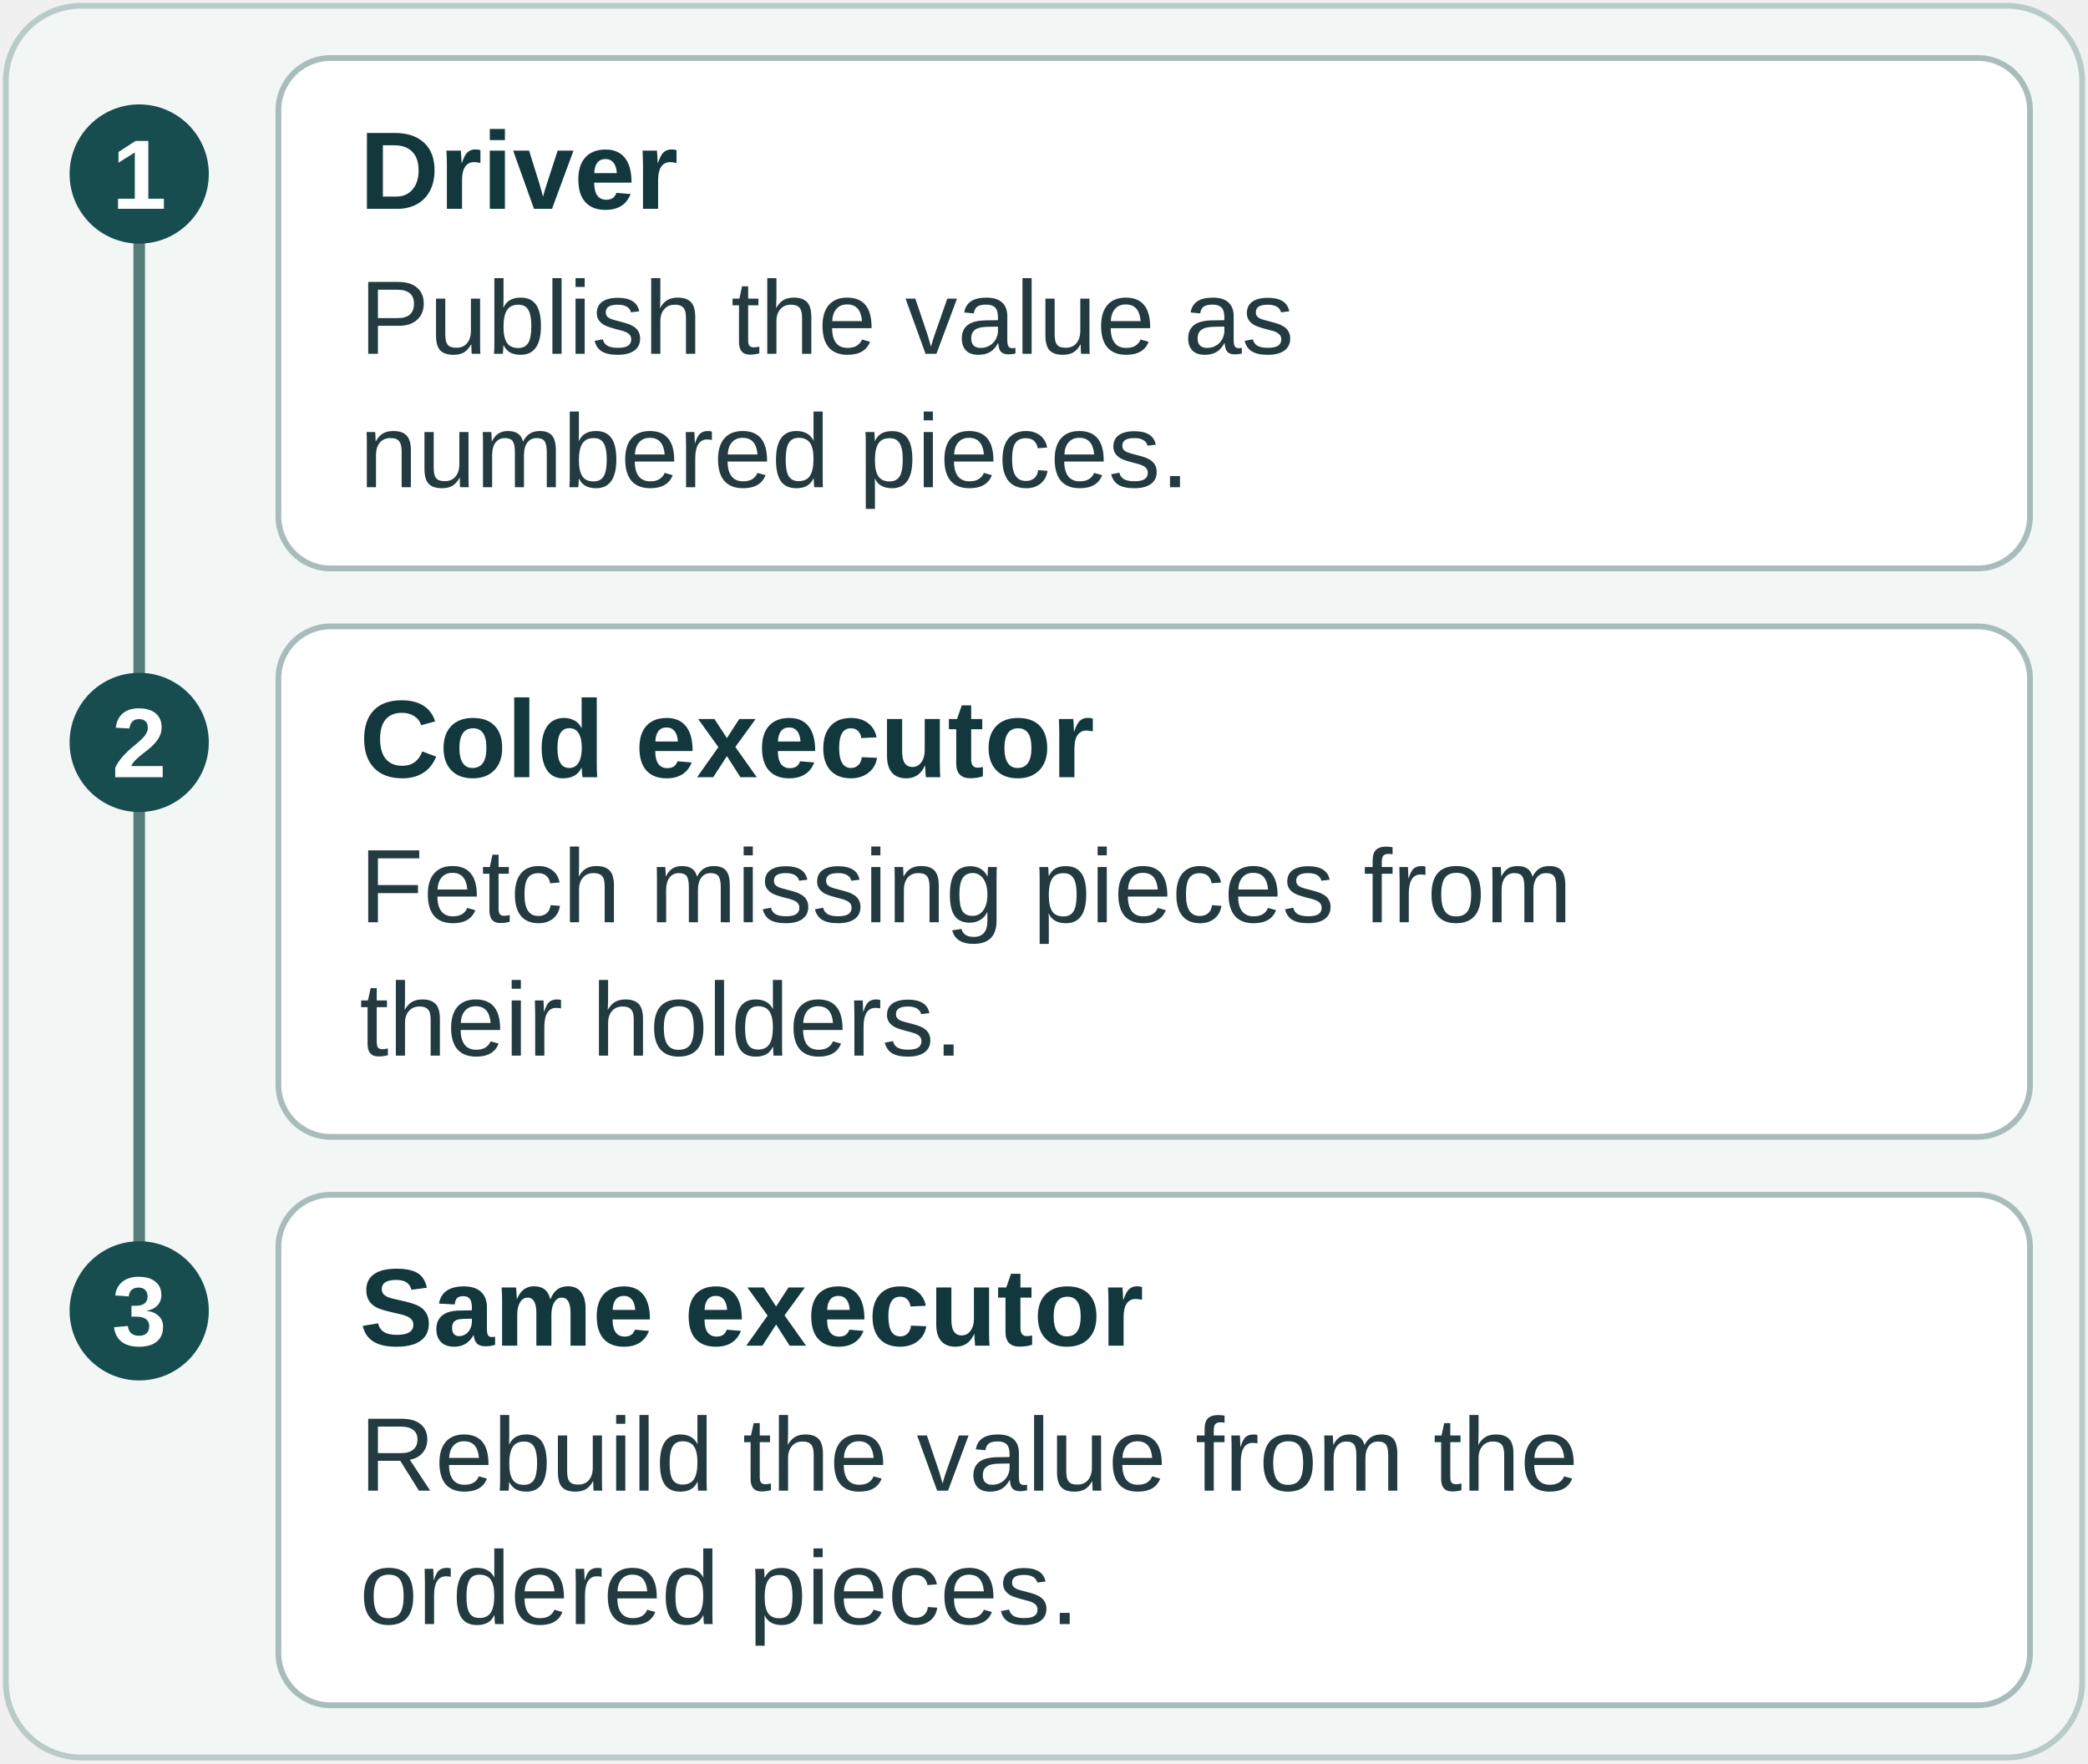
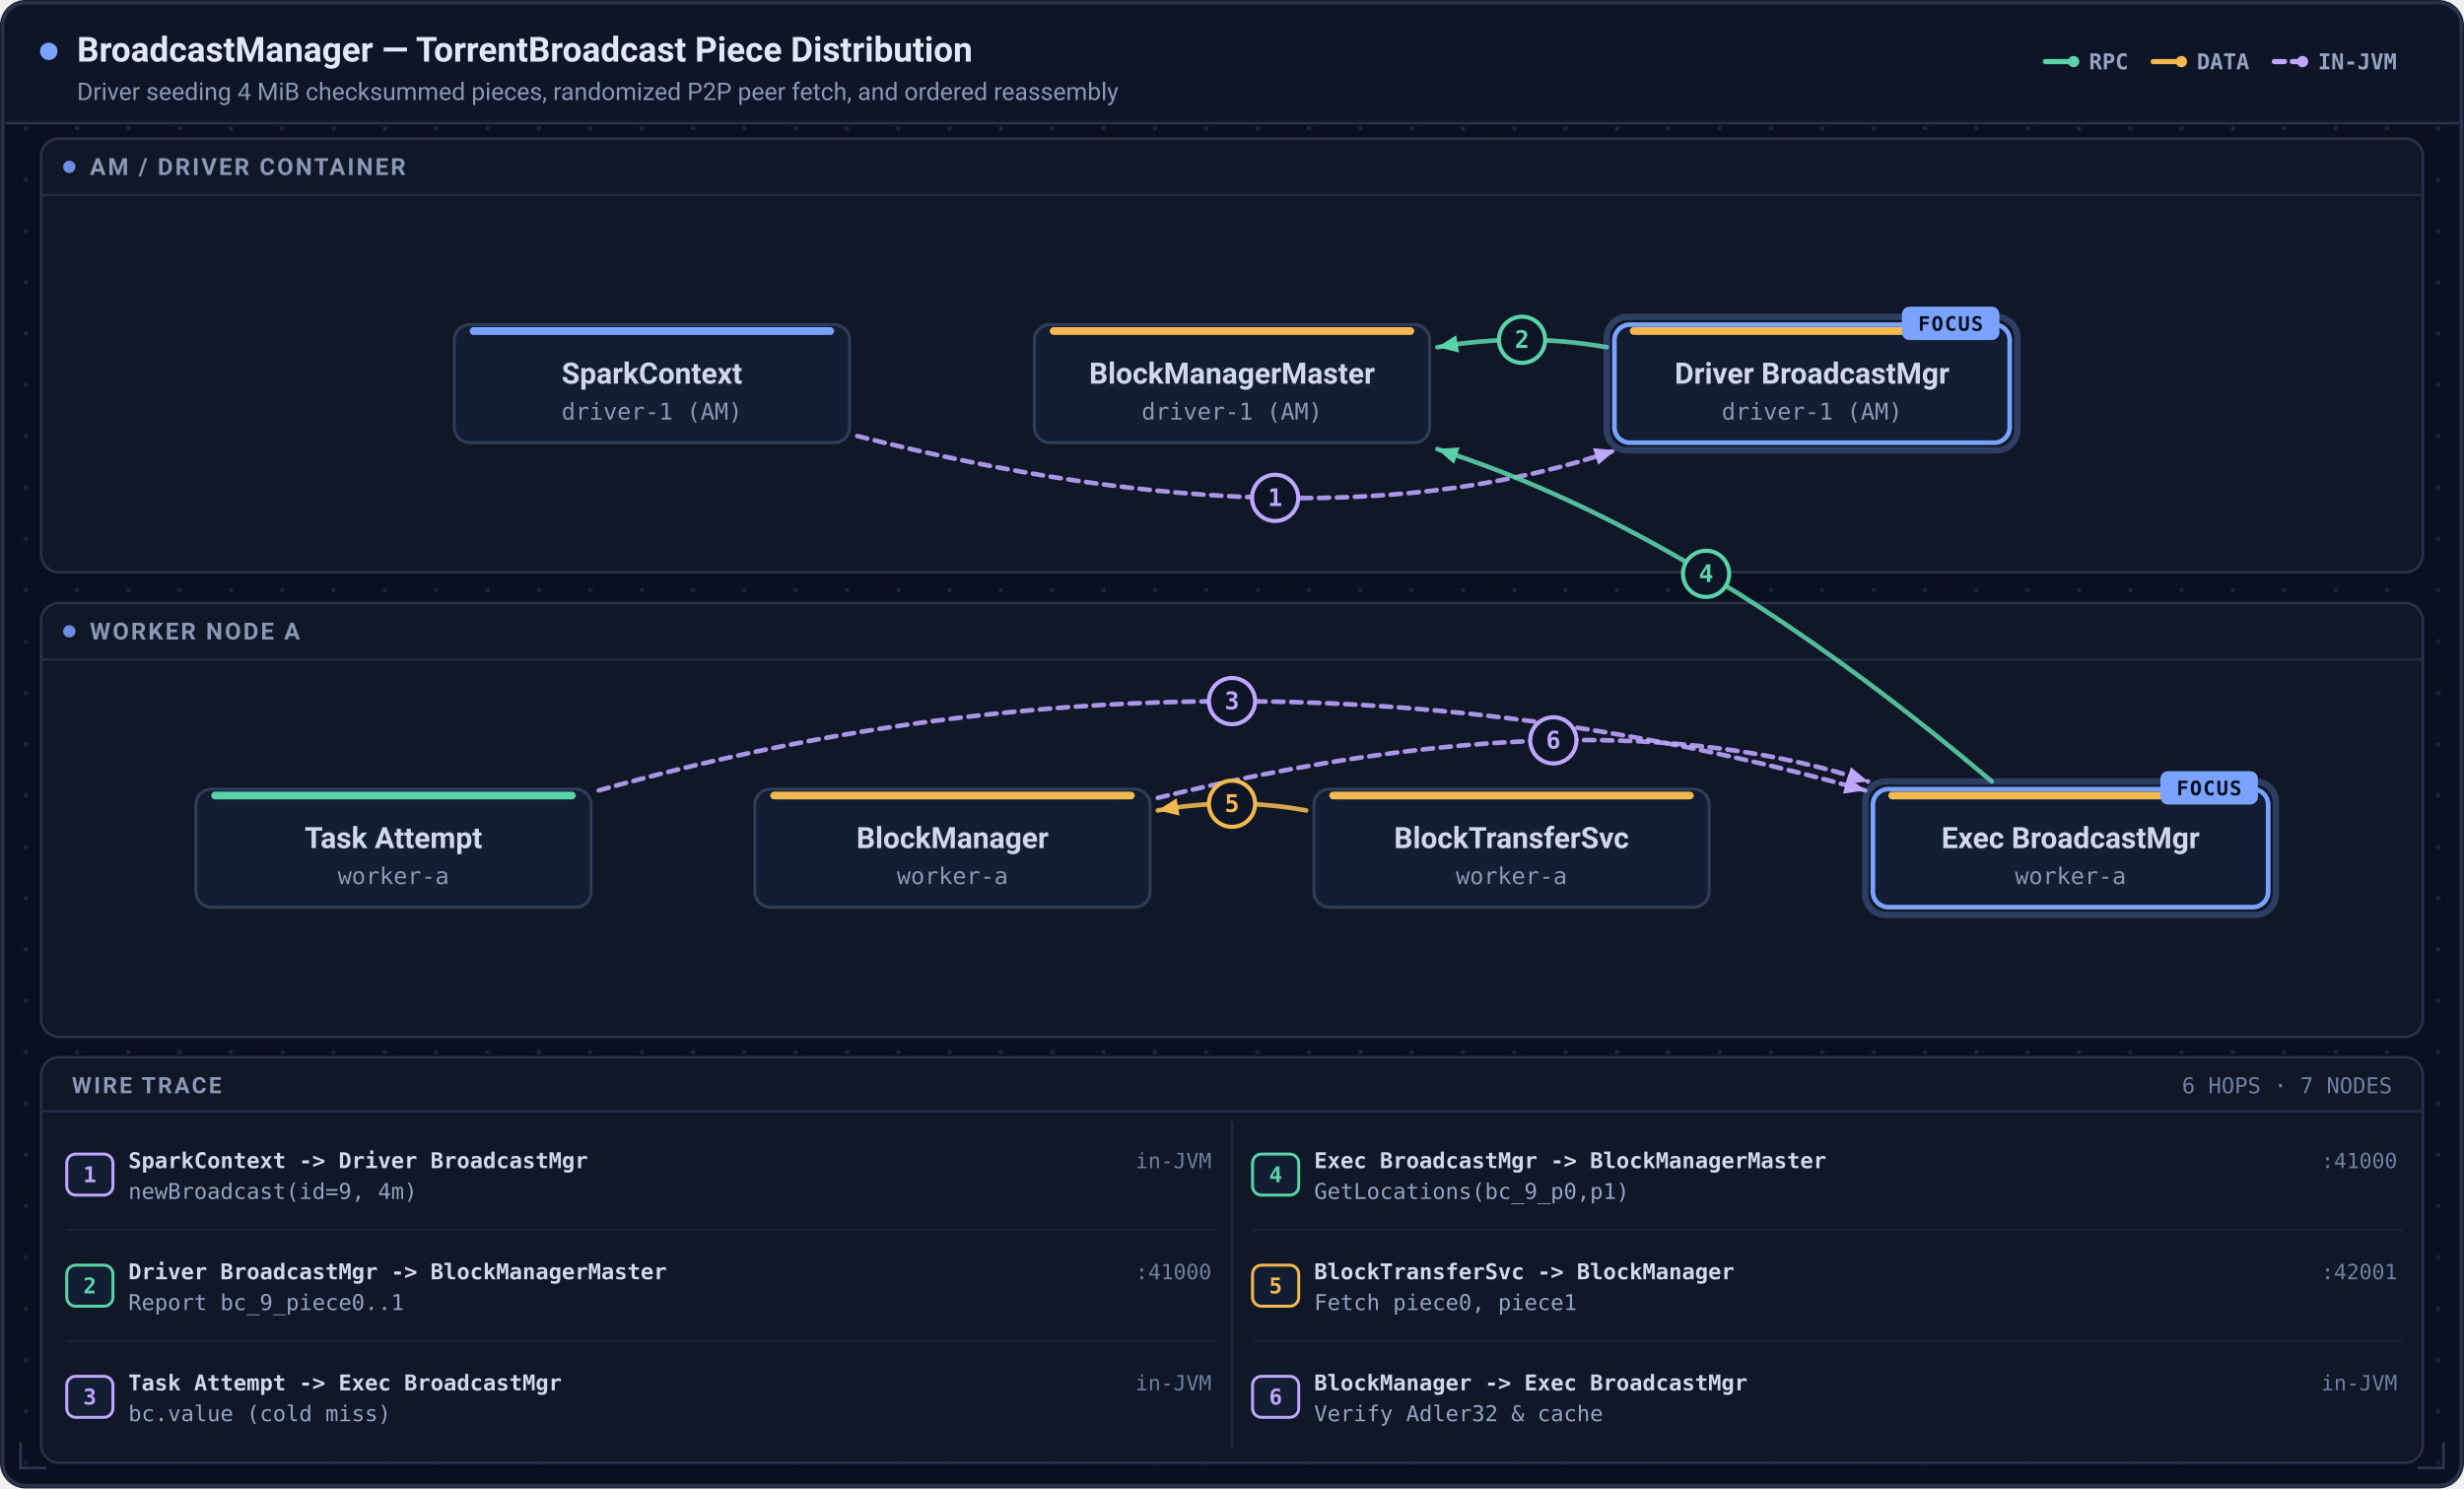
- <svg xmlns="http://www.w3.org/2000/svg" width="360" height="304" viewBox="0 0 360 304" role="img" aria-labelledby="flow-title" aria-describedby="flow-desc">
+ <svg xmlns="http://www.w3.org/2000/svg" width="960" height="580" viewBox="0 0 960 580" role="img" aria-labelledby="topo-title" aria-describedby="topo-desc">
+   <defs>
+     <pattern id="bp-grid" width="20" height="20" patternUnits="userSpaceOnUse">
+       <circle cx="10" cy="10" r="0.9" fill="#1a253b" />
+     </pattern>
+   </defs>
  <style>
- @keyframes handoff {
-   0%, 18% { transform: translateY(0); }
-   40%, 58% { transform: translateY(98px); }
-   82%, 100% { transform: translateY(196px); }
+ .f-sans { font-family: system-ui, -apple-system, 'Segoe UI', Roboto, Helvetica, Arial, sans-serif; }
+ .f-mono { font-family: ui-monospace, 'Cascadia Code', 'SFMono-Regular', Menlo, Consolas, monospace; }
+ @keyframes packet-travel {
+   0% { transform: translate(334px, 169.9px); color: #bfa6ff; opacity: 0; }
+   0.67% { transform: translate(334px, 169.9px); color: #bfa6ff; opacity: 1; }
+   5.17% { transform: translate(444.9px, 190.6px); color: #bfa6ff; opacity: 1; }
+   9.67% { transform: translate(545.3px, 192.5px); color: #bfa6ff; opacity: 1; }
+   14.17% { transform: translate(629.3px, 175.5px); color: #bfa6ff; opacity: 1; }
+   15.33% { transform: translate(629.3px, 175.5px); color: #bfa6ff; opacity: 0; }
+   16.00% { transform: translate(626px, 135.3px); color: #5bd3a8; opacity: 0; }
+   17.33% { transform: translate(626px, 135.3px); color: #5bd3a8; opacity: 1; }
+   21.83% { transform: translate(604.2px, 132.8px); color: #5bd3a8; opacity: 1; }
+   26.33% { transform: translate(581.8px, 132.8px); color: #5bd3a8; opacity: 1; }
+   30.83% { transform: translate(560px, 135.3px); color: #5bd3a8; opacity: 1; }
+   32.00% { transform: translate(560px, 135.3px); color: #5bd3a8; opacity: 0; }
+   32.67% { transform: translate(233.3px, 308px); color: #bfa6ff; opacity: 0; }
+   34.00% { transform: translate(233.3px, 308px); color: #bfa6ff; opacity: 1; }
+   38.50% { transform: translate(396.1px, 277.3px); color: #bfa6ff; opacity: 1; }
+   43.00% { transform: translate(563.9px, 277.3px); color: #bfa6ff; opacity: 1; }
+   47.50% { transform: translate(726.7px, 308px); color: #bfa6ff; opacity: 1; }
+   48.67% { transform: translate(726.7px, 308px); color: #bfa6ff; opacity: 0; }
+   49.33% { transform: translate(776px, 304.5px); color: #5bd3a8; opacity: 0; }
+   50.67% { transform: translate(776px, 304.5px); color: #5bd3a8; opacity: 1; }
+   55.17% { transform: translate(701.8px, 247.5px); color: #5bd3a8; opacity: 1; }
+   59.67% { transform: translate(628.4px, 203.4px); color: #5bd3a8; opacity: 1; }
+   64.17% { transform: translate(560px, 175px); color: #5bd3a8; opacity: 1; }
+   65.33% { transform: translate(560px, 175px); color: #5bd3a8; opacity: 0; }
+   66.00% { transform: translate(508.9px, 315.8px); color: #f2b950; opacity: 0; }
+   67.33% { transform: translate(508.9px, 315.8px); color: #f2b950; opacity: 1; }
+   71.83% { transform: translate(489.8px, 313.5px); color: #f2b950; opacity: 1; }
+   76.33% { transform: translate(470.2px, 313.5px); color: #f2b950; opacity: 1; }
+   80.83% { transform: translate(451.1px, 315.8px); color: #f2b950; opacity: 1; }
+   82.00% { transform: translate(451.1px, 315.8px); color: #f2b950; opacity: 0; }
+   82.67% { transform: translate(451.1px, 310.9px); color: #bfa6ff; opacity: 0; }
+   84.00% { transform: translate(451.1px, 310.9px); color: #bfa6ff; opacity: 1; }
+   88.50% { transform: translate(556.3px, 291.8px); color: #bfa6ff; opacity: 1; }
+   93.00% { transform: translate(650.4px, 289.6px); color: #bfa6ff; opacity: 1; }
+   97.50% { transform: translate(727.8px, 304.5px); color: #bfa6ff; opacity: 1; }
+   98.67% { transform: translate(727.8px, 304.5px); color: #bfa6ff; opacity: 0; }
+   100% { transform: translate(334px, 169.9px); color: #bfa6ff; opacity: 0; }
}
- @media (prefers-reduced-motion: no-preference) {
-   #focus { display: inline; animation: handoff 4.6s ease-in-out 1 both; }
+ #packet-orb {
+   opacity: 0;
+   animation: packet-travel 9s linear infinite;
}
- @media (prefers-reduced-motion: reduce) { #focus { display: none; animation: none; } }
+ @media (prefers-reduced-motion: reduce) {
+   #packet-orb { display: none; animation: none; }
+ }
</style>
-   <rect x="1" y="1" width="358" height="302" rx="13" fill="#f2f7f6" stroke="#b8cbc8" />
-   <path d="M24 30 V226" fill="none" stroke="#577d7b" stroke-width="2" />
-   <g font-family="Arial, Helvetica, sans-serif">
-     <rect x="48" y="10" width="302" height="88" rx="9" fill="#fff" stroke="#a8bdbb" />
-     <circle cx="24" cy="30" r="12" fill="#184d50" />
-     <text x="24" y="36" text-anchor="middle" font-size="17" font-weight="700" fill="#fff">1</text>
-     <text font-size="19" font-weight="700" fill="#12383d">
-       <tspan x="62" y="36">Driver</tspan>
-     </text>
-     <text font-size="18" fill="#223a40">
-       <tspan x="62" y="61">Publish the value as</tspan>
-       <tspan x="62" y="84">numbered pieces.</tspan>
-     </text>
-     <rect x="48" y="108" width="302" height="88" rx="9" fill="#fff" stroke="#a8bdbb" />
-     <circle cx="24" cy="128" r="12" fill="#184d50" />
-     <text x="24" y="134" text-anchor="middle" font-size="17" font-weight="700" fill="#fff">2</text>
-     <text font-size="19" font-weight="700" fill="#12383d">
-       <tspan x="62" y="134">Cold executor</tspan>
-     </text>
-     <text font-size="18" fill="#223a40">
-       <tspan x="62" y="159">Fetch missing pieces from</tspan>
-       <tspan x="62" y="182">their holders.</tspan>
-     </text>
-     <rect x="48" y="206" width="302" height="88" rx="9" fill="#fff" stroke="#a8bdbb" />
-     <circle cx="24" cy="226" r="12" fill="#184d50" />
-     <text x="24" y="232" text-anchor="middle" font-size="17" font-weight="700" fill="#fff">3</text>
-     <text font-size="19" font-weight="700" fill="#12383d">
-       <tspan x="62" y="232">Same executor</tspan>
-     </text>
-     <text font-size="18" fill="#223a40">
-       <tspan x="62" y="257">Rebuild the value from the</tspan>
-       <tspan x="62" y="280">ordered pieces.</tspan>
-     </text>
-   </g>
-   <g id="focus" display="none" aria-hidden="true">
-     <circle cx="24" cy="30" r="16" fill="none" stroke="#17484d" stroke-width="2" />
-     <path d="M40 25 l6 5 -6 5 z" fill="#17484d" />
+   <rect x="0" y="0" width="960" height="580" rx="10" fill="#0b1020" />
+   <rect x="1" y="1" width="958" height="578" rx="9" fill="url(#bp-grid)" />
+   <rect x="1" y="1" width="958" height="578" rx="9" fill="none" stroke="#283349" stroke-width="1.5" />
+   <g stroke="#344666" stroke-width="1" fill="none" opacity="0.75">
+     <path d="M 8 18 V 8 H 18" />
+     <path d="M 942 8 H 952 V 18" />
+     <path d="M 8 562 V 572 H 18" />
+     <path d="M 942 572 H 952 V 562" />
+   </g>
+   <g class="header-band">
+     <path d="M 10 2 H 950 A 8 8 0 0 1 958 10 V 48 H 2 V 10 A 8 8 0 0 1 10 2 Z" fill="#0e1526" />
+     <line x1="2" y1="48" x2="958" y2="48" stroke="#283349" stroke-width="1" />
+     <circle cx="19" cy="20" r="3.4" fill="#7aa2ff" />
+     <text class="f-sans" x="30" y="24" fill="#e2e8f5" font-size="13.5" font-weight="700">BroadcastManager — TorrentBroadcast Piece Distribution</text>
+     <text class="f-sans" x="30" y="39" fill="#8998b4" font-size="9.5">Driver seeding 4 MiB checksummed pieces, randomized P2P peer fetch, and ordered reassembly</text>
+     <g class="channel-legend">
+       <line x1="796.9" y1="24" x2="807.9" y2="24" stroke="#5bd3a8" stroke-width="2" stroke-linecap="round" />
+       <circle cx="807.9" cy="24" r="2.2" fill="#5bd3a8" />
+       <text class="f-mono" x="813.9" y="27" fill="#93a4c2" font-size="8.5" font-weight="600">RPC</text>
+       <line x1="838.9" y1="24" x2="849.9" y2="24" stroke="#f2b950" stroke-width="2" stroke-linecap="round" />
+       <circle cx="849.9" cy="24" r="2.2" fill="#f2b950" />
+       <text class="f-mono" x="855.9" y="27" fill="#93a4c2" font-size="8.5" font-weight="600">DATA</text>
+       <line x1="886.1" y1="24" x2="897.1" y2="24" stroke="#bfa6ff" stroke-width="2" stroke-dasharray="4 3" stroke-linecap="round" />
+       <circle cx="897.1" cy="24" r="2.2" fill="#bfa6ff" />
+       <text class="f-mono" x="903.1" y="27" fill="#93a4c2" font-size="8.5" font-weight="600">IN-JVM</text>
+     </g>
+   </g>
+   <g class="topology-stage">
+     <g class="host-zone" data-zone="driver-jvm">
+       <rect x="16" y="54" width="928" height="169" rx="7" fill="#101727" stroke="#283349" stroke-width="1" />
+       <line x1="16" y1="76" x2="944" y2="76" stroke="#212d45" stroke-width="1" />
+       <circle cx="27" cy="65" r="2.4" fill="#7aa2ff" fill-opacity="0.85" />
+       <text class="f-sans" x="35" y="68.2" fill="#8998b4" font-size="9.2" font-weight="700" letter-spacing="0.09em">AM / DRIVER CONTAINER</text>
+     </g>
+     <g class="host-zone" data-zone="worker-node-a">
+       <rect x="16" y="235" width="928" height="169" rx="7" fill="#101727" stroke="#283349" stroke-width="1" />
+       <line x1="16" y1="257" x2="944" y2="257" stroke="#212d45" stroke-width="1" />
+       <circle cx="27" cy="246" r="2.4" fill="#7aa2ff" fill-opacity="0.85" />
+       <text class="f-sans" x="35" y="249.2" fill="#8998b4" font-size="9.2" font-weight="700" letter-spacing="0.09em">WORKER NODE A</text>
+     </g>
+     <g class="topo-edge" data-from="spark-context" data-to="driver-bm">
+       <path d="M 334 169.9 Q 512 215.3 629.3 175.5" fill="none" stroke="#bfa6ff" stroke-width="1.8" stroke-opacity="0.88" stroke-dasharray="4 3" stroke-linecap="round" />
+       <polygon points="-8,-3.4 0,0 -8,3.4" fill="#bfa6ff" transform="translate(629.3, 175.5) rotate(-17.3)" />
+     </g>
+     <g class="topo-edge" data-from="driver-bm" data-to="block-manager-master">
+       <path d="M 626 135.3 Q 593 129.5 560 135.3" fill="none" stroke="#5bd3a8" stroke-width="1.8" stroke-opacity="0.88" stroke-linecap="round" />
+       <polygon points="-8,-3.4 0,0 -8,3.4" fill="#5bd3a8" transform="translate(560, 135.3) rotate(170.6)" />
+     </g>
+     <g class="topo-edge" data-from="task-attempt" data-to="exec-bm">
+       <path d="M 233.3 308 Q 480 238.5 726.7 308" fill="none" stroke="#bfa6ff" stroke-width="1.8" stroke-opacity="0.88" stroke-dasharray="4 3" stroke-linecap="round" />
+       <polygon points="-8,-3.4 0,0 -8,3.4" fill="#bfa6ff" transform="translate(726.7, 308) rotate(14.8)" />
+     </g>
+     <g class="topo-edge" data-from="exec-bm" data-to="block-manager-master">
+       <path d="M 776 304.5 Q 661.4 207.4 560 175" fill="none" stroke="#5bd3a8" stroke-width="1.8" stroke-opacity="0.88" stroke-linecap="round" />
+       <polygon points="-8,-3.4 0,0 -8,3.4" fill="#5bd3a8" transform="translate(560, 175) rotate(-161.4)" />
+     </g>
+     <g class="topo-edge" data-from="block-transfer-service" data-to="block-manager">
+       <path d="M 508.9 315.8 Q 480 310.5 451.1 315.8" fill="none" stroke="#f2b950" stroke-width="1.8" stroke-opacity="0.88" stroke-linecap="round" />
+       <polygon points="-8,-3.4 0,0 -8,3.4" fill="#f2b950" transform="translate(451.1, 315.8) rotate(170.2)" />
+     </g>
+     <g class="topo-edge" data-from="block-manager" data-to="exec-bm">
+       <path d="M 451.1 310.9 Q 620.9 269.3 727.8 304.5" fill="none" stroke="#bfa6ff" stroke-width="1.8" stroke-opacity="0.88" stroke-dasharray="4 3" stroke-linecap="round" />
+       <polygon points="-8,-3.4 0,0 -8,3.4" fill="#bfa6ff" transform="translate(727.8, 304.5) rotate(16.8)" />
+     </g>
+     <g class="topo-node" data-id="spark-context">
+       <rect x="177" y="126.5" width="154" height="46" rx="6" fill="#141e32" stroke="#2e3d59" stroke-width="1.15" />
+       <rect x="183" y="127.5" width="142" height="3" rx="1.5" fill="#7aa2ff" />
+       <text class="f-sans" x="254" y="149.5" text-anchor="middle" fill="#d0d9ec" font-size="11.5" font-weight="700">SparkContext</text>
+       <text class="f-mono" x="254" y="163.5" text-anchor="middle" fill="#8998b4" font-size="9">driver-1 (AM)</text>
+     </g>
+     <g class="topo-node" data-id="block-manager-master">
+       <rect x="403" y="126.5" width="154" height="46" rx="6" fill="#141e32" stroke="#2e3d59" stroke-width="1.15" />
+       <rect x="409" y="127.5" width="142" height="3" rx="1.5" fill="#f2b950" />
+       <text class="f-sans" x="480" y="149.5" text-anchor="middle" fill="#d0d9ec" font-size="11.5" font-weight="700">BlockManagerMaster</text>
+       <text class="f-mono" x="480" y="163.5" text-anchor="middle" fill="#8998b4" font-size="9">driver-1 (AM)</text>
+     </g>
+     <g class="topo-node" data-id="driver-bm">
+       <rect x="626" y="123.5" width="160" height="52" rx="8" fill="none" stroke="#7aa2ff" stroke-opacity="0.28" stroke-width="2.5" />
+       <rect x="629" y="126.5" width="154" height="46" rx="6" fill="#141e32" stroke="#7aa2ff" stroke-width="1.8" />
+       <rect x="635" y="127.5" width="142" height="3" rx="1.5" fill="#f2b950" />
+       <text class="f-sans" x="706" y="149.5" text-anchor="middle" fill="#d0d9ec" font-size="11.5" font-weight="700">Driver BroadcastMgr</text>
+       <text class="f-mono" x="706" y="163.5" text-anchor="middle" fill="#8998b4" font-size="9">driver-1 (AM)</text>
+       <g transform="translate(741, 119.5)">
+         <rect x="0" y="0" width="38" height="13" rx="3" fill="#7aa2ff" />
+         <text class="f-mono" x="19" y="9.4" text-anchor="middle" fill="#0b1020" font-size="7.8" font-weight="700" letter-spacing="0.06em">FOCUS</text>
+       </g>
+     </g>
+     <g class="topo-node" data-id="task-attempt">
+       <rect x="76.3" y="307.5" width="154" height="46" rx="6" fill="#141e32" stroke="#2e3d59" stroke-width="1.15" />
+       <rect x="82.3" y="308.5" width="142" height="3" rx="1.5" fill="#5bd3a8" />
+       <text class="f-sans" x="153.3" y="330.5" text-anchor="middle" fill="#d0d9ec" font-size="11.5" font-weight="700">Task Attempt</text>
+       <text class="f-mono" x="153.3" y="344.5" text-anchor="middle" fill="#8998b4" font-size="9">worker-a</text>
+     </g>
+     <g class="topo-node" data-id="block-manager">
+       <rect x="294.1" y="307.5" width="154" height="46" rx="6" fill="#141e32" stroke="#2e3d59" stroke-width="1.15" />
+       <rect x="300.1" y="308.5" width="142" height="3" rx="1.5" fill="#f2b950" />
+       <text class="f-sans" x="371.1" y="330.5" text-anchor="middle" fill="#d0d9ec" font-size="11.5" font-weight="700">BlockManager</text>
+       <text class="f-mono" x="371.1" y="344.5" text-anchor="middle" fill="#8998b4" font-size="9">worker-a</text>
+     </g>
+     <g class="topo-node" data-id="block-transfer-service">
+       <rect x="511.9" y="307.5" width="154" height="46" rx="6" fill="#141e32" stroke="#2e3d59" stroke-width="1.15" />
+       <rect x="517.9" y="308.5" width="142" height="3" rx="1.5" fill="#f2b950" />
+       <text class="f-sans" x="588.9" y="330.5" text-anchor="middle" fill="#d0d9ec" font-size="11.5" font-weight="700">BlockTransferSvc</text>
+       <text class="f-mono" x="588.9" y="344.5" text-anchor="middle" fill="#8998b4" font-size="9">worker-a</text>
+     </g>
+     <g class="topo-node" data-id="exec-bm">
+       <rect x="726.7" y="304.5" width="160" height="52" rx="8" fill="none" stroke="#7aa2ff" stroke-opacity="0.28" stroke-width="2.5" />
+       <rect x="729.7" y="307.5" width="154" height="46" rx="6" fill="#141e32" stroke="#7aa2ff" stroke-width="1.8" />
+       <rect x="735.7" y="308.5" width="142" height="3" rx="1.5" fill="#f2b950" />
+       <text class="f-sans" x="806.7" y="330.5" text-anchor="middle" fill="#d0d9ec" font-size="11.5" font-weight="700">Exec BroadcastMgr</text>
+       <text class="f-mono" x="806.7" y="344.5" text-anchor="middle" fill="#8998b4" font-size="9">worker-a</text>
+       <g transform="translate(841.7, 300.5)">
+         <rect x="0" y="0" width="38" height="13" rx="3" fill="#7aa2ff" />
+         <text class="f-mono" x="19" y="9.4" text-anchor="middle" fill="#0b1020" font-size="7.8" font-weight="700" letter-spacing="0.06em">FOCUS</text>
+       </g>
+     </g>
+     <g class="hop-badge" data-hop="1">
+       <circle cx="496.8" cy="194" r="9" fill="#0d1526" stroke="#bfa6ff" stroke-width="1.6" />
+       <text class="f-mono" x="496.8" y="197.2" text-anchor="middle" fill="#bfa6ff" font-size="9.5" font-weight="700">1</text>
+     </g>
+     <g class="hop-badge" data-hop="2">
+       <circle cx="593" cy="132.4" r="9" fill="#0d1526" stroke="#5bd3a8" stroke-width="1.6" />
+       <text class="f-mono" x="593" y="135.6" text-anchor="middle" fill="#5bd3a8" font-size="9.5" font-weight="700">2</text>
+     </g>
+     <g class="hop-badge" data-hop="3">
+       <circle cx="480" cy="273.2" r="9" fill="#0d1526" stroke="#bfa6ff" stroke-width="1.6" />
+       <text class="f-mono" x="480" y="276.4" text-anchor="middle" fill="#bfa6ff" font-size="9.5" font-weight="700">3</text>
+     </g>
+     <g class="hop-badge" data-hop="4">
+       <circle cx="664.7" cy="223.6" r="9" fill="#0d1526" stroke="#5bd3a8" stroke-width="1.6" />
+       <text class="f-mono" x="664.7" y="226.8" text-anchor="middle" fill="#5bd3a8" font-size="9.5" font-weight="700">4</text>
+     </g>
+     <g class="hop-badge" data-hop="5">
+       <circle cx="480" cy="313.2" r="9" fill="#0d1526" stroke="#f2b950" stroke-width="1.6" />
+       <text class="f-mono" x="480" y="316.4" text-anchor="middle" fill="#f2b950" font-size="9.5" font-weight="700">5</text>
+     </g>
+     <g class="hop-badge" data-hop="6">
+       <circle cx="605.2" cy="288.5" r="9" fill="#0d1526" stroke="#bfa6ff" stroke-width="1.6" />
+       <text class="f-mono" x="605.2" y="291.7" text-anchor="middle" fill="#bfa6ff" font-size="9.5" font-weight="700">6</text>
+     </g>
+     <g id="packet-orb" aria-hidden="true">
+       <circle cx="0" cy="0" r="11" fill="currentColor" fill-opacity="0.22" />
+       <circle cx="0" cy="0" r="6.2" fill="currentColor" fill-opacity="0.48" />
+       <circle cx="0" cy="0" r="3.4" fill="#ffffff" stroke="currentColor" stroke-width="1.5" />
+     </g>
+   </g>
+   <g class="wire-trace-strip">
+     <rect x="16" y="412" width="928" height="158" rx="7" fill="#101727" stroke="#283349" stroke-width="1" />
+     <line x1="16" y1="433" x2="944" y2="433" stroke="#212d45" stroke-width="1" />
+     <text class="f-sans" x="28" y="426" fill="#8998b4" font-size="8.8" font-weight="700" letter-spacing="0.1em">WIRE TRACE</text>
+     <text class="f-mono" x="932" y="426" text-anchor="end" fill="#6f80a0" font-size="8.5">6 HOPS · 7 NODES</text>
+     <line x1="480" y1="437" x2="480" y2="564" stroke="#1e2940" stroke-width="1" />
+     <g class="trace-row" data-hop="1">
+       <rect x="26" y="449.7" width="18" height="16" rx="3.5" fill="#141e32" stroke="#bfa6ff" stroke-width="1.15" />
+       <text class="f-mono" x="35" y="460.7" text-anchor="middle" fill="#bfa6ff" font-size="8.5" font-weight="700">1</text>
+       <text class="f-mono" x="50" y="455.2" fill="#d0d9ec" font-size="8.5" font-weight="600">SparkContext -&gt; Driver BroadcastMgr</text>
+       <text class="f-mono" x="472" y="455.2" text-anchor="end" fill="#6f80a0" font-size="8.2">in-JVM</text>
+       <text class="f-mono" x="50" y="467.2" fill="#93a4c2" font-size="8.5">newBroadcast(id=9, 4m)</text>
+     </g>
+     <g class="trace-row" data-hop="2">
+       <line x1="26" y1="479.3" x2="474" y2="479.3" stroke="#182236" stroke-width="0.75" />
+       <rect x="26" y="493" width="18" height="16" rx="3.5" fill="#141e32" stroke="#5bd3a8" stroke-width="1.15" />
+       <text class="f-mono" x="35" y="504" text-anchor="middle" fill="#5bd3a8" font-size="8.5" font-weight="700">2</text>
+       <text class="f-mono" x="50" y="498.5" fill="#d0d9ec" font-size="8.5" font-weight="600">Driver BroadcastMgr -&gt; BlockManagerMaster</text>
+       <text class="f-mono" x="472" y="498.5" text-anchor="end" fill="#6f80a0" font-size="8.2">:41000</text>
+       <text class="f-mono" x="50" y="510.5" fill="#93a4c2" font-size="8.5">Report bc_9_piece0..1</text>
+     </g>
+     <g class="trace-row" data-hop="3">
+       <line x1="26" y1="522.7" x2="474" y2="522.7" stroke="#182236" stroke-width="0.75" />
+       <rect x="26" y="536.3" width="18" height="16" rx="3.5" fill="#141e32" stroke="#bfa6ff" stroke-width="1.15" />
+       <text class="f-mono" x="35" y="547.3" text-anchor="middle" fill="#bfa6ff" font-size="8.5" font-weight="700">3</text>
+       <text class="f-mono" x="50" y="541.8" fill="#d0d9ec" font-size="8.5" font-weight="600">Task Attempt -&gt; Exec BroadcastMgr</text>
+       <text class="f-mono" x="472" y="541.8" text-anchor="end" fill="#6f80a0" font-size="8.2">in-JVM</text>
+       <text class="f-mono" x="50" y="553.8" fill="#93a4c2" font-size="8.5">bc.value (cold miss)</text>
+     </g>
+     <g class="trace-row" data-hop="4">
+       <rect x="488" y="449.7" width="18" height="16" rx="3.5" fill="#141e32" stroke="#5bd3a8" stroke-width="1.15" />
+       <text class="f-mono" x="497" y="460.7" text-anchor="middle" fill="#5bd3a8" font-size="8.5" font-weight="700">4</text>
+       <text class="f-mono" x="512" y="455.2" fill="#d0d9ec" font-size="8.5" font-weight="600">Exec BroadcastMgr -&gt; BlockManagerMaster</text>
+       <text class="f-mono" x="934" y="455.2" text-anchor="end" fill="#6f80a0" font-size="8.2">:41000</text>
+       <text class="f-mono" x="512" y="467.2" fill="#93a4c2" font-size="8.5">GetLocations(bc_9_p0,p1)</text>
+     </g>
+     <g class="trace-row" data-hop="5">
+       <line x1="488" y1="479.3" x2="936" y2="479.3" stroke="#182236" stroke-width="0.75" />
+       <rect x="488" y="493" width="18" height="16" rx="3.5" fill="#141e32" stroke="#f2b950" stroke-width="1.15" />
+       <text class="f-mono" x="497" y="504" text-anchor="middle" fill="#f2b950" font-size="8.5" font-weight="700">5</text>
+       <text class="f-mono" x="512" y="498.5" fill="#d0d9ec" font-size="8.5" font-weight="600">BlockTransferSvc -&gt; BlockManager</text>
+       <text class="f-mono" x="934" y="498.5" text-anchor="end" fill="#6f80a0" font-size="8.2">:42001</text>
+       <text class="f-mono" x="512" y="510.5" fill="#93a4c2" font-size="8.5">Fetch piece0, piece1</text>
+     </g>
+     <g class="trace-row" data-hop="6">
+       <line x1="488" y1="522.7" x2="936" y2="522.7" stroke="#182236" stroke-width="0.75" />
+       <rect x="488" y="536.3" width="18" height="16" rx="3.5" fill="#141e32" stroke="#bfa6ff" stroke-width="1.15" />
+       <text class="f-mono" x="497" y="547.3" text-anchor="middle" fill="#bfa6ff" font-size="8.5" font-weight="700">6</text>
+       <text class="f-mono" x="512" y="541.8" fill="#d0d9ec" font-size="8.5" font-weight="600">BlockManager -&gt; Exec BroadcastMgr</text>
+       <text class="f-mono" x="934" y="541.8" text-anchor="end" fill="#6f80a0" font-size="8.2">in-JVM</text>
+       <text class="f-mono" x="512" y="553.8" fill="#93a4c2" font-size="8.5">Verify Adler32 &amp; cache</text>
+     </g>
  </g>
</svg>
